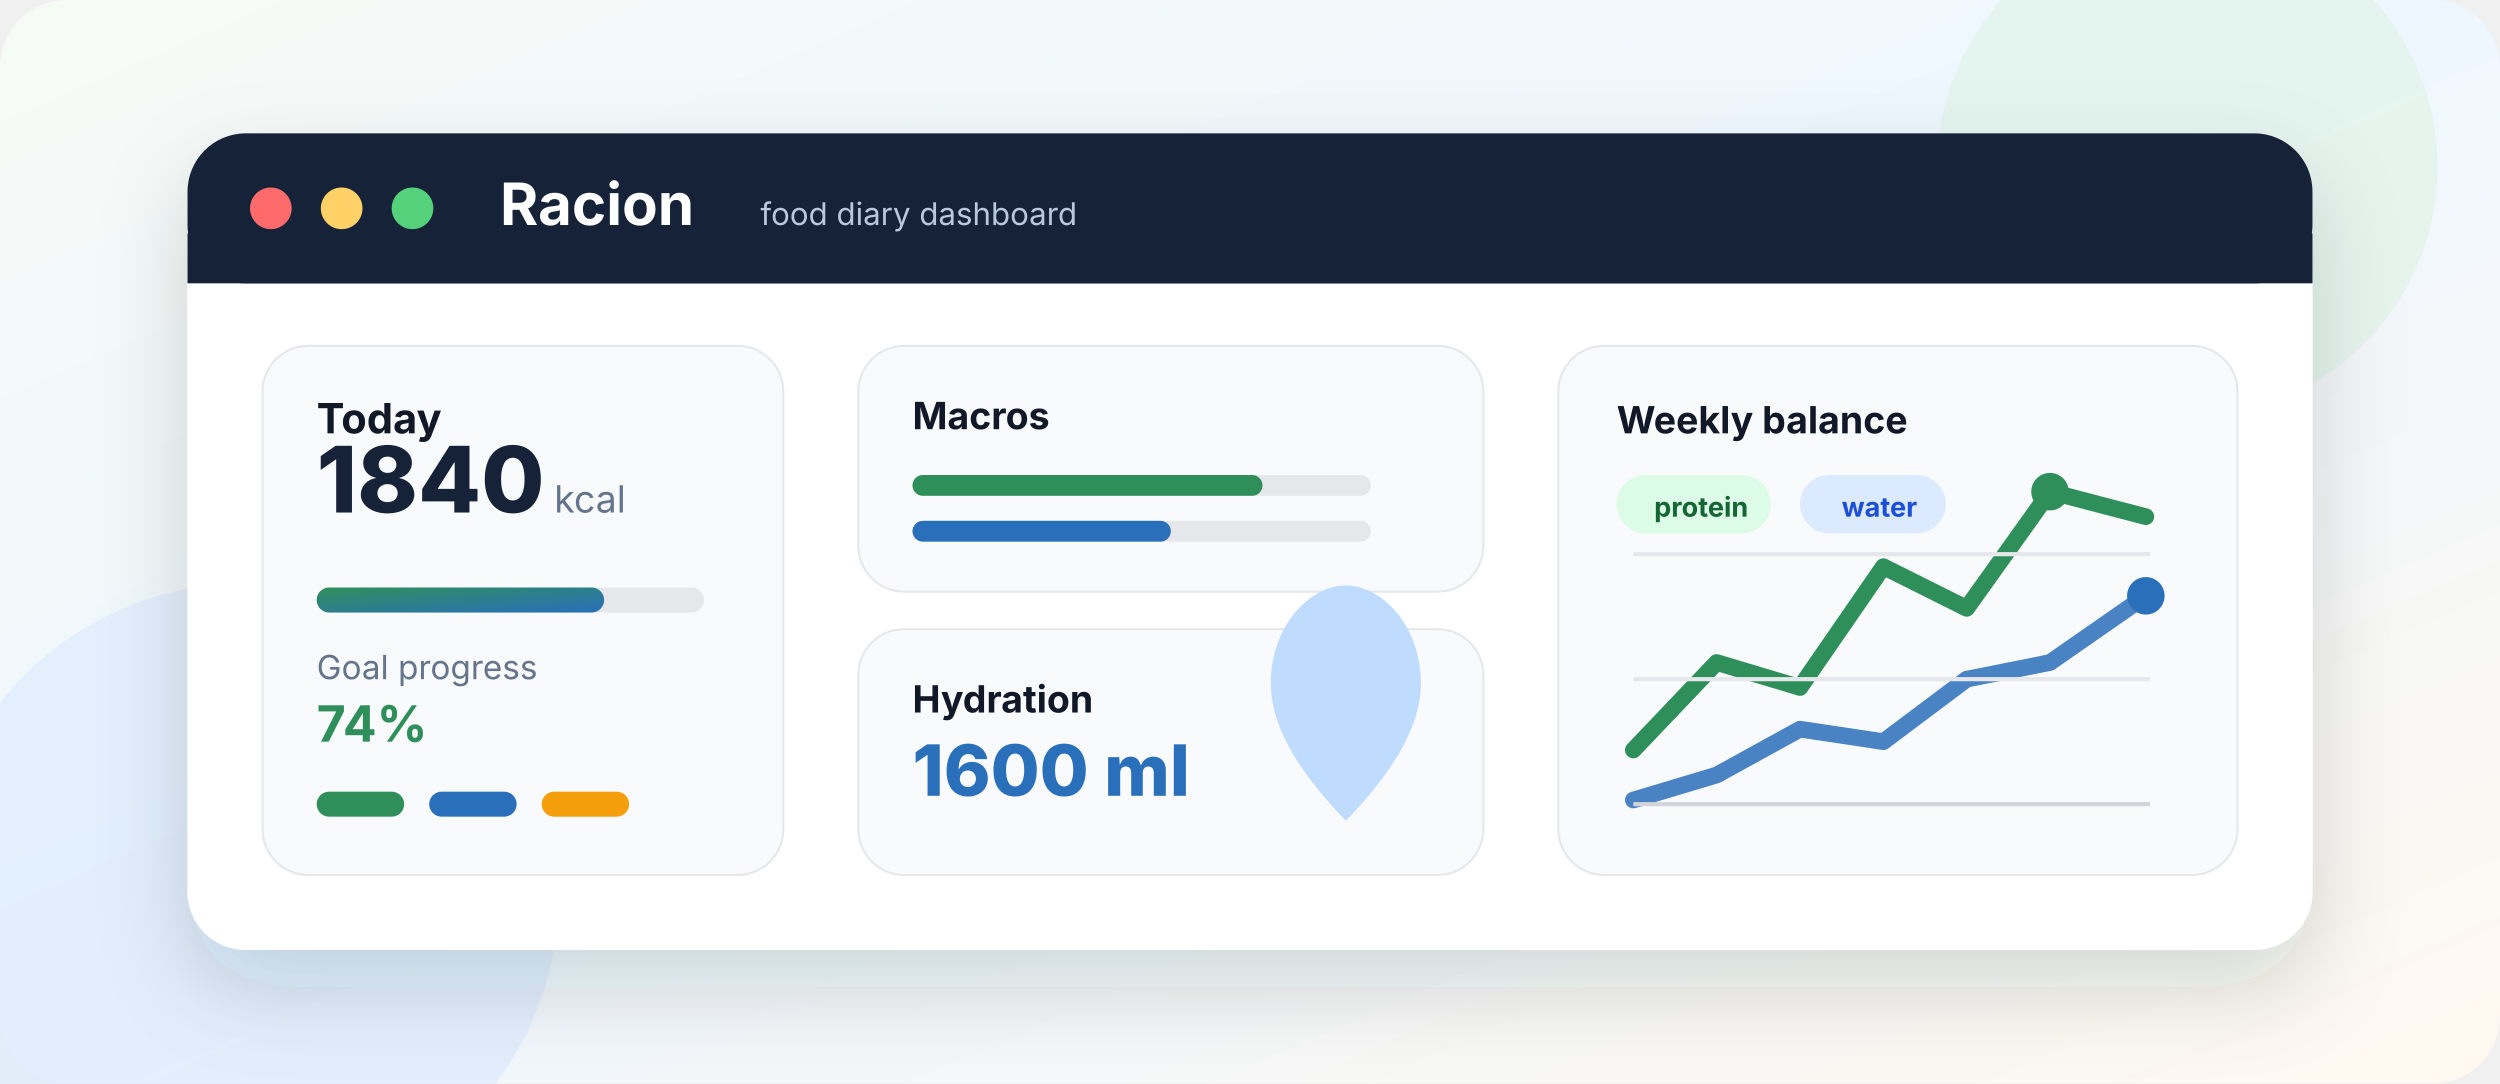
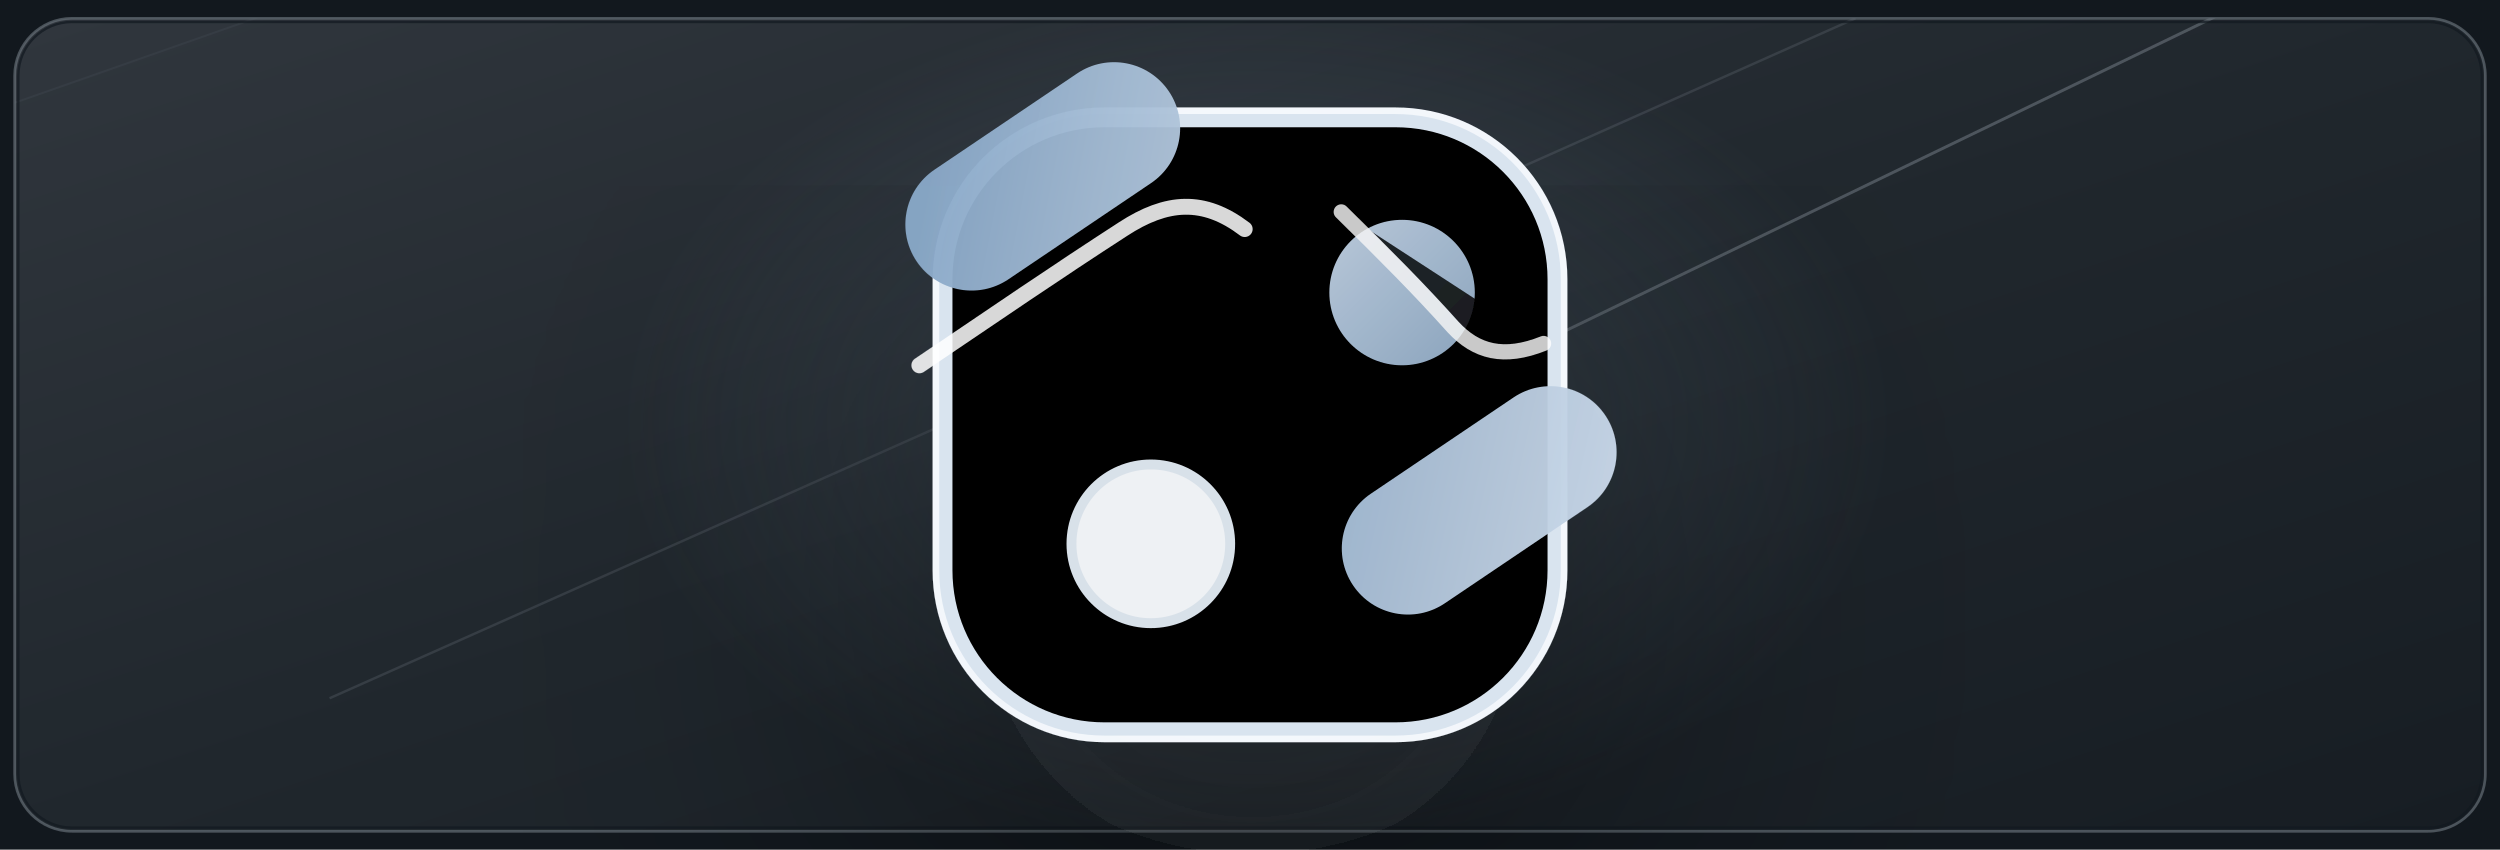
- <svg xmlns="http://www.w3.org/2000/svg" viewBox="0 0 1200 520" role="img" aria-labelledby="title desc">
+ <svg xmlns="http://www.w3.org/2000/svg" viewBox="0 0 2048 696" role="img" aria-labelledby="title desc">
  <defs>
-     <linearGradient id="bg" x1="0" y1="0" x2="1" y2="1">
-       <stop offset="0" stop-color="#f7fbf6" />
-       <stop offset="0.48" stop-color="#eef7ff" />
-       <stop offset="1" stop-color="#fff8ef" />
+     <linearGradient id="heroBg" x1="0" y1="0" x2="1" y2="1">
+       <stop offset="0" stop-color="#30363d" />
+       <stop offset="0.5" stop-color="#20272d" />
+       <stop offset="1" stop-color="#171d23" />
    </linearGradient>
-     <linearGradient id="accent" x1="0" y1="0" x2="1" y2="1">
-       <stop offset="0" stop-color="#2f8f5b" />
-       <stop offset="1" stop-color="#2a6fba" />
+     <radialGradient id="heroGlow" cx="0" cy="0" r="1" gradientUnits="userSpaceOnUse" gradientTransform="translate(1030 346) rotate(90) scale(350 520)">
+       <stop offset="0" stop-color="#7f95aa" stop-opacity="0.28" />
+       <stop offset="1" stop-color="#7f95aa" stop-opacity="0" />
+     </radialGradient>
+     <linearGradient id="capsulePrimary" x1="8" y1="8" x2="44" y2="44" gradientUnits="userSpaceOnUse">
+       <stop stop-color="#89A8C8" />
+       <stop offset="1" stop-color="#BFD0E2" />
    </linearGradient>
-     <filter id="shadow" x="-20%" y="-20%" width="140%" height="140%">
-       <feDropShadow dx="0" dy="18" stdDeviation="22" flood-color="#1f2937" flood-opacity="0.16" />
+     <linearGradient id="capsuleSecondary" x1="56" y1="52" x2="92" y2="90" gradientUnits="userSpaceOnUse">
+       <stop stop-color="#9AB4CF" />
+       <stop offset="1" stop-color="#C8D7E8" />
+     </linearGradient>
+     <linearGradient id="orb" x1="54" y1="18" x2="78" y2="42" gradientUnits="userSpaceOnUse">
+       <stop stop-color="#C5D4E5" />
+       <stop offset="1" stop-color="#91ABC5" />
+     </linearGradient>
+     <radialGradient id="surface" cx="0" cy="0" r="1" gradientUnits="userSpaceOnUse" gradientTransform="translate(48 48) rotate(90) scale(58)">
+       <stop stop-color="#FFFFFF" />
+       <stop offset="1" stop-color="#F2F6FB" />
+     </radialGradient>
+     <filter id="logoShadow" x="-30%" y="-30%" width="160%" height="160%">
+       <feDropShadow dx="0" dy="28" stdDeviation="34" flood-color="#0b1117" flood-opacity="0.5" />
    </filter>
+     <clipPath id="outerClip">
+       <rect x="12" y="15" width="2024" height="666" rx="47" />
+     </clipPath>
  </defs>
-   <rect width="1200" height="520" rx="32" fill="url(#bg)" />
-   <circle cx="1050" cy="80" r="120" fill="#dff3e8" opacity="0.7" />
-   <circle cx="118" cy="430" r="150" fill="#dbeafe" opacity="0.65" />
-   <g filter="url(#shadow)">
-     <rect x="90" y="64" width="1020" height="392" rx="28" fill="#ffffff" />
+   <rect width="2048" height="696" fill="#12181e" />
+   <g clip-path="url(#outerClip)">
+     <rect x="12" y="15" width="2024" height="666" rx="47" fill="url(#heroBg)" />
+     <rect x="12" y="15" width="2024" height="666" rx="47" fill="url(#heroGlow)" />
+     <path d="M270 572 1520 15" stroke="#6b747e" stroke-width="2" opacity="0.28" />
+     <path d="M1210 306 1905 -30" stroke="#8b949e" stroke-width="2.4" opacity="0.42" />
+     <path d="M-90 120 320 -24" stroke="#68727c" stroke-width="1.6" opacity="0.12" />
  </g>
-   <rect x="90" y="64" width="1020" height="72" rx="28" fill="#152238" />
-   <rect x="90" y="112" width="1020" height="24" fill="#152238" />
-   <circle cx="130" cy="100" r="10" fill="#ff6b6b" />
-   <circle cx="164" cy="100" r="10" fill="#ffd166" />
-   <circle cx="198" cy="100" r="10" fill="#54d17a" />
-   <text x="240" y="108" font-family="Inter, Arial, sans-serif" font-size="28" font-weight="700" fill="#ffffff">Racion</text>
-   <text x="365" y="108" font-family="Inter, Arial, sans-serif" font-size="15" fill="#b9c8da">food diary dashboard</text>
-   <rect x="126" y="166" width="250" height="254" rx="22" fill="#f8fafc" stroke="#e5e7eb" />
-   <text x="152" y="208" font-family="Inter, Arial, sans-serif" font-size="20" font-weight="700" fill="#111827">Today</text>
-   <text x="152" y="246" font-family="Inter, Arial, sans-serif" font-size="44" font-weight="800" fill="#152238">1840</text>
-   <text x="266" y="246" font-family="Inter, Arial, sans-serif" font-size="18" fill="#64748b">kcal</text>
-   <rect x="152" y="282" width="186" height="12" rx="6" fill="#e5e7eb" />
-   <rect x="152" y="282" width="138" height="12" rx="6" fill="url(#accent)" />
-   <text x="152" y="326" font-family="Inter, Arial, sans-serif" font-size="16" fill="#64748b">Goal progress</text>
-   <text x="152" y="356" font-family="Inter, Arial, sans-serif" font-size="24" font-weight="700" fill="#2f8f5b">74%</text>
-   <rect x="152" y="380" width="42" height="12" rx="6" fill="#2f8f5b" />
-   <rect x="206" y="380" width="42" height="12" rx="6" fill="#2a6fba" />
-   <rect x="260" y="380" width="42" height="12" rx="6" fill="#f59e0b" />
-   <rect x="412" y="166" width="300" height="118" rx="22" fill="#f8fafc" stroke="#e5e7eb" />
-   <text x="438" y="206" font-family="Inter, Arial, sans-serif" font-size="18" font-weight="700" fill="#111827">Macros</text>
-   <rect x="438" y="228" width="220" height="10" rx="5" fill="#e5e7eb" />
-   <rect x="438" y="228" width="168" height="10" rx="5" fill="#2f8f5b" />
-   <rect x="438" y="250" width="220" height="10" rx="5" fill="#e5e7eb" />
-   <rect x="438" y="250" width="124" height="10" rx="5" fill="#2a6fba" />
-   <rect x="412" y="302" width="300" height="118" rx="22" fill="#f8fafc" stroke="#e5e7eb" />
-   <text x="438" y="342" font-family="Inter, Arial, sans-serif" font-size="18" font-weight="700" fill="#111827">Hydration</text>
-   <text x="438" y="382" font-family="Inter, Arial, sans-serif" font-size="34" font-weight="800" fill="#2a6fba">1600 ml</text>
-   <path d="M646 394c25-26 36-47 36-66 0-28-19-47-36-47s-36 19-36 47c0 19 11 40 36 66z" fill="#bfdbfe" />
-   <rect x="748" y="166" width="326" height="254" rx="22" fill="#f8fafc" stroke="#e5e7eb" />
-   <text x="776" y="208" font-family="Inter, Arial, sans-serif" font-size="18" font-weight="700" fill="#111827">Weekly balance</text>
-   <polyline points="784,360 824,318 864,330 904,272 944,292 984,236 1030,248" fill="none" stroke="#2f8f5b" stroke-width="8" stroke-linecap="round" stroke-linejoin="round" />
-   <polyline points="784,384 824,372 864,350 904,356 944,326 984,318 1030,286" fill="none" stroke="#2a6fba" stroke-width="8" stroke-linecap="round" stroke-linejoin="round" opacity="0.85" />
-   <line x1="784" y1="386" x2="1032" y2="386" stroke="#d1d5db" stroke-width="2" />
-   <line x1="784" y1="326" x2="1032" y2="326" stroke="#e5e7eb" stroke-width="2" />
-   <line x1="784" y1="266" x2="1032" y2="266" stroke="#e5e7eb" stroke-width="2" />
-   <circle cx="984" cy="236" r="9" fill="#2f8f5b" />
-   <circle cx="1030" cy="286" r="9" fill="#2a6fba" />
-   <rect x="776" y="228" width="74" height="28" rx="14" fill="#dcfce7" />
-   <text x="794" y="248" font-family="Inter, Arial, sans-serif" font-size="13" font-weight="700" fill="#166534">protein</text>
-   <rect x="864" y="228" width="70" height="28" rx="14" fill="#dbeafe" />
-   <text x="884" y="248" font-family="Inter, Arial, sans-serif" font-size="13" font-weight="700" fill="#1d4ed8">water</text>
+   <rect x="12" y="15" width="2024" height="666" rx="47" fill="none" stroke="#707982" stroke-width="2.2" opacity="0.6" />
+   <rect x="15" y="18" width="2018" height="660" rx="44" fill="none" stroke="#111820" stroke-width="2" opacity="0.7" />
+   <g transform="translate(764 88) scale(5.416667)" filter="url(#logoShadow)">
+     <rect width="96" height="96" rx="26" fill="url(#surface)" />
+     <rect x="2" y="2" width="92" height="92" rx="24" stroke="#D9E4EF" stroke-width="2" />
+     <g opacity="0.96">
+       <rect x="-8" y="15" width="46" height="20" rx="10" transform="rotate(-34 -8 15)" fill="url(#capsulePrimary)" />
+       <rect x="58" y="64" width="46" height="20" rx="10" transform="rotate(-34 58 64)" fill="url(#capsuleSecondary)" />
+       <circle cx="71" cy="28" r="11" fill="url(#orb)" />
+       <circle cx="33" cy="66" r="12" fill="#F8FBFE" stroke="#E1EAF3" stroke-width="1.5" />
+       <path d="M-2 39C9.4 31.3 18.9 24.8 28.8 18.4C35.4 14.1 41 13.7 47.2 18.4" stroke="white" stroke-width="2.4" stroke-linecap="round" opacity="0.88" />
+       <path d="M61.8 15.8C68.6 22.5 73.5 27.4 78.7 33.2C82.2 37 86.4 38.1 92.4 35.7" stroke="white" stroke-width="2.3" stroke-linecap="round" opacity="0.82" />
+     </g>
+   </g>
</svg>
